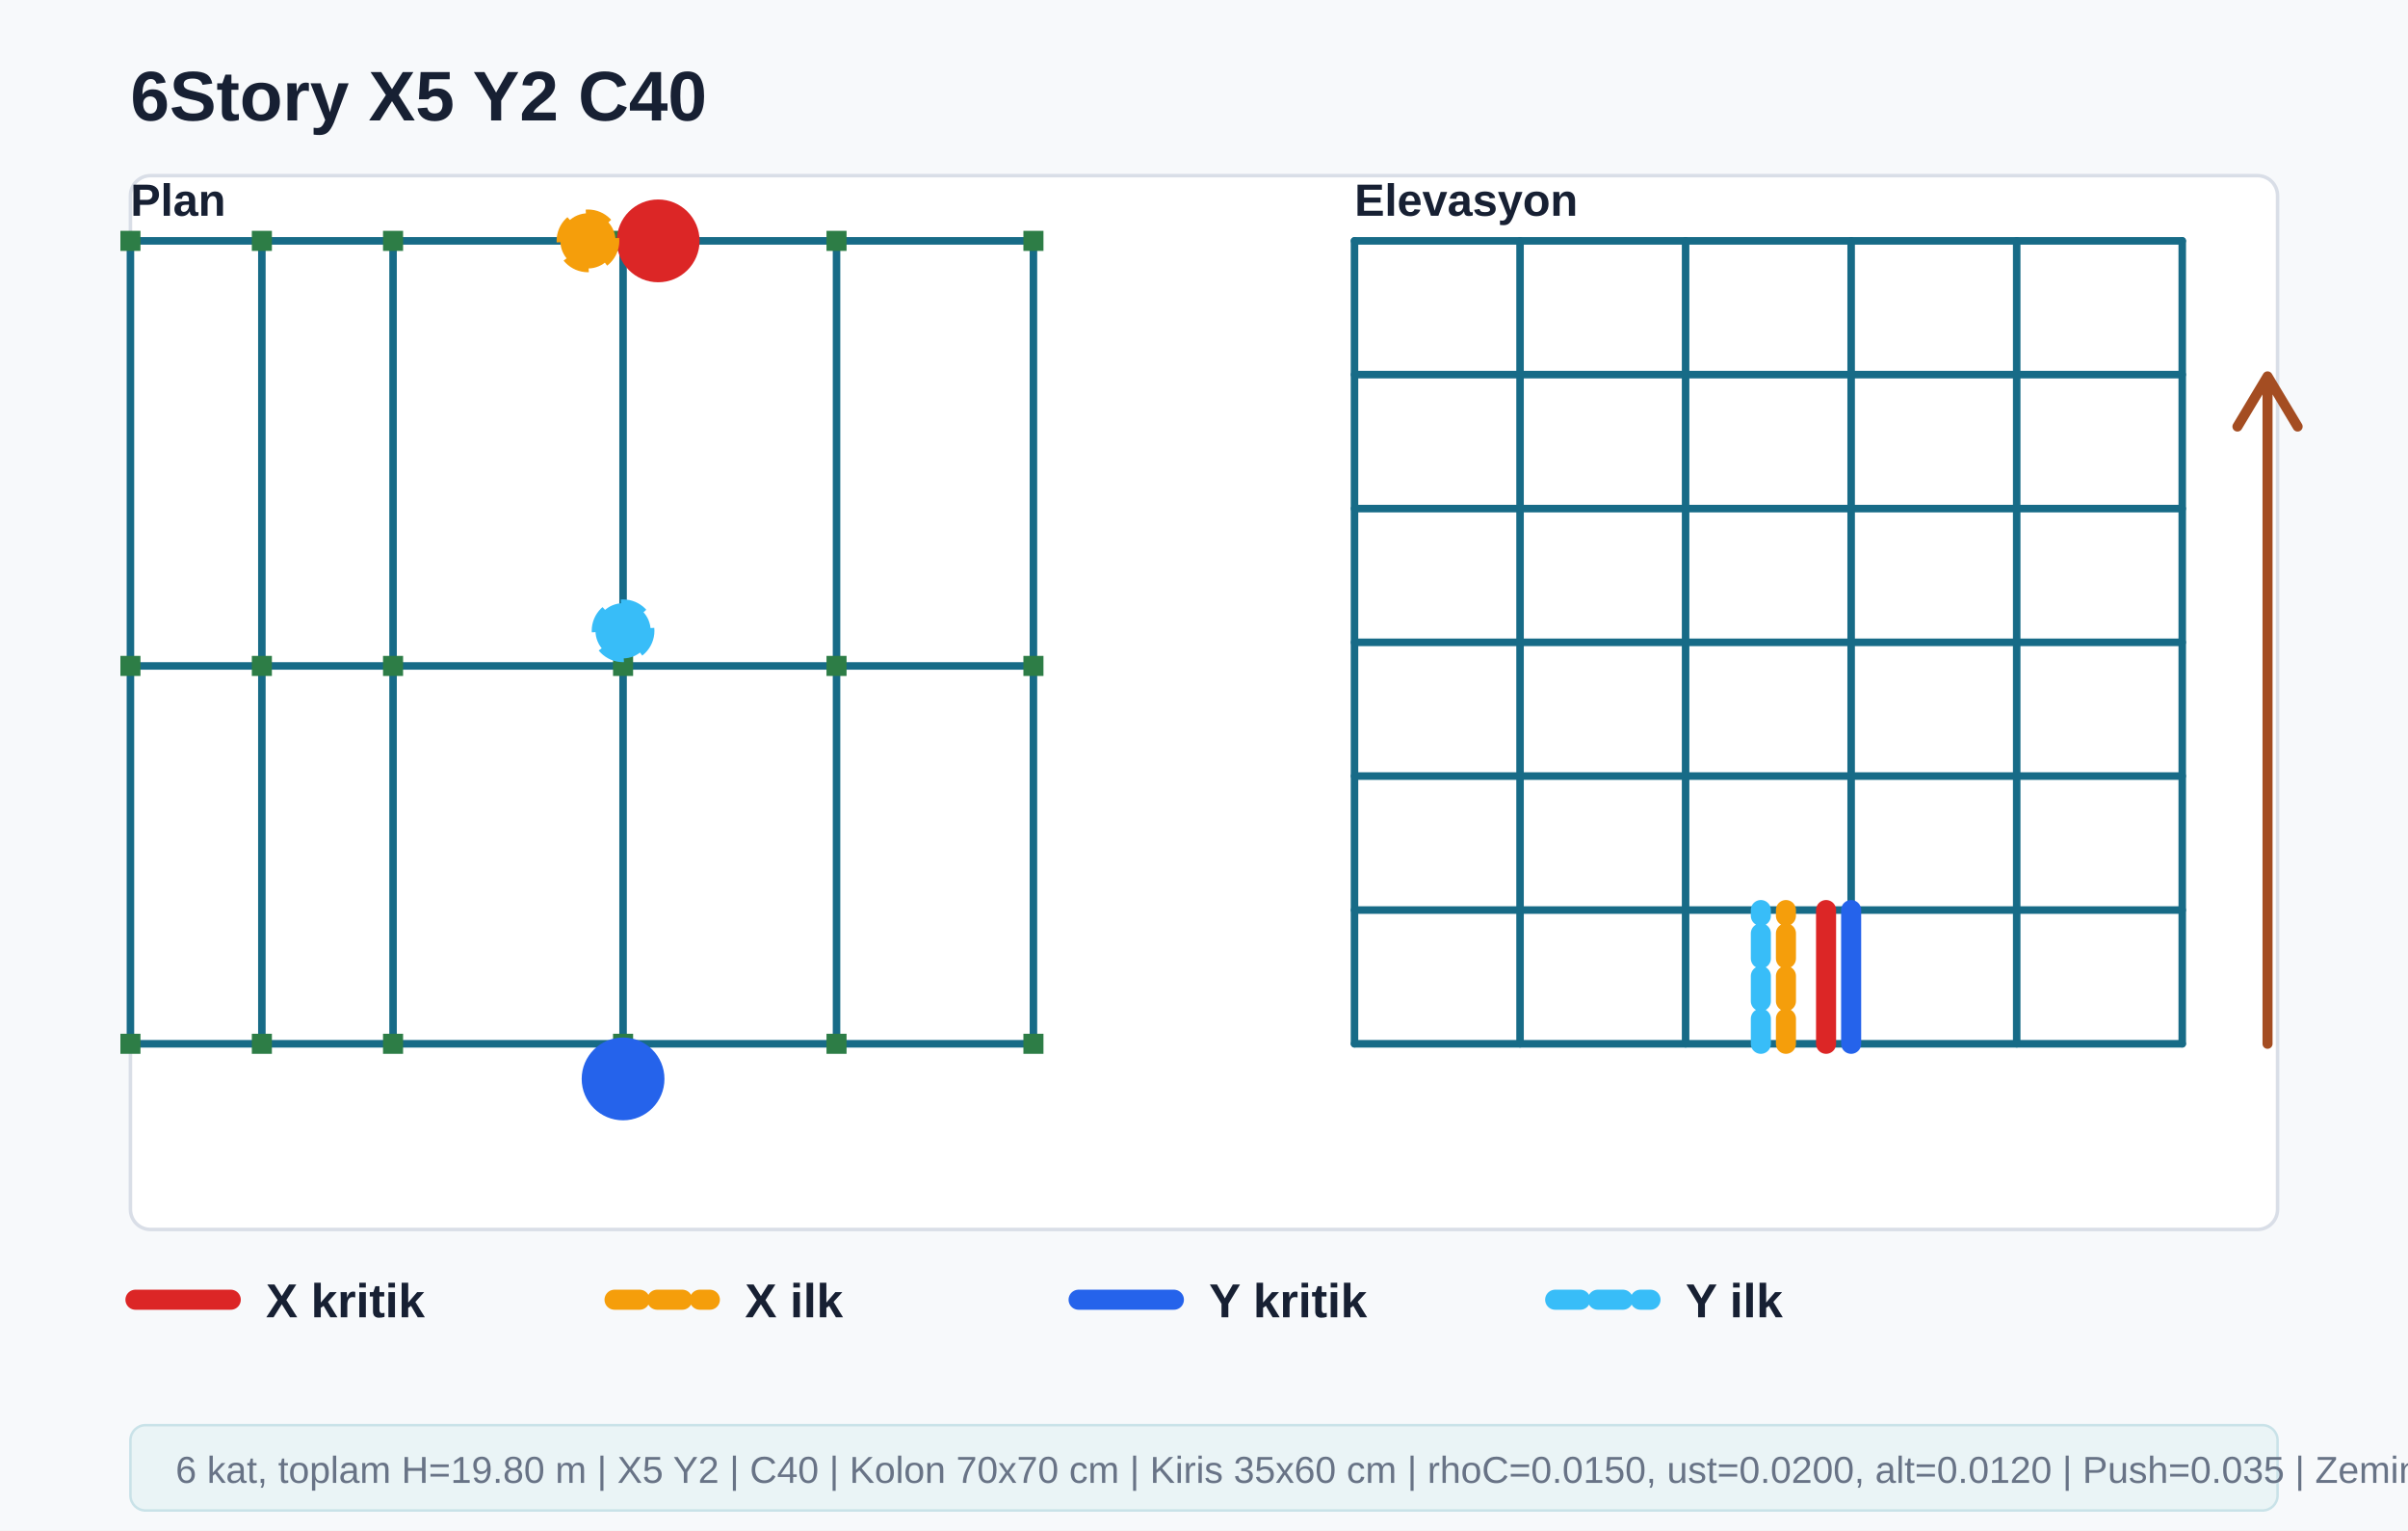
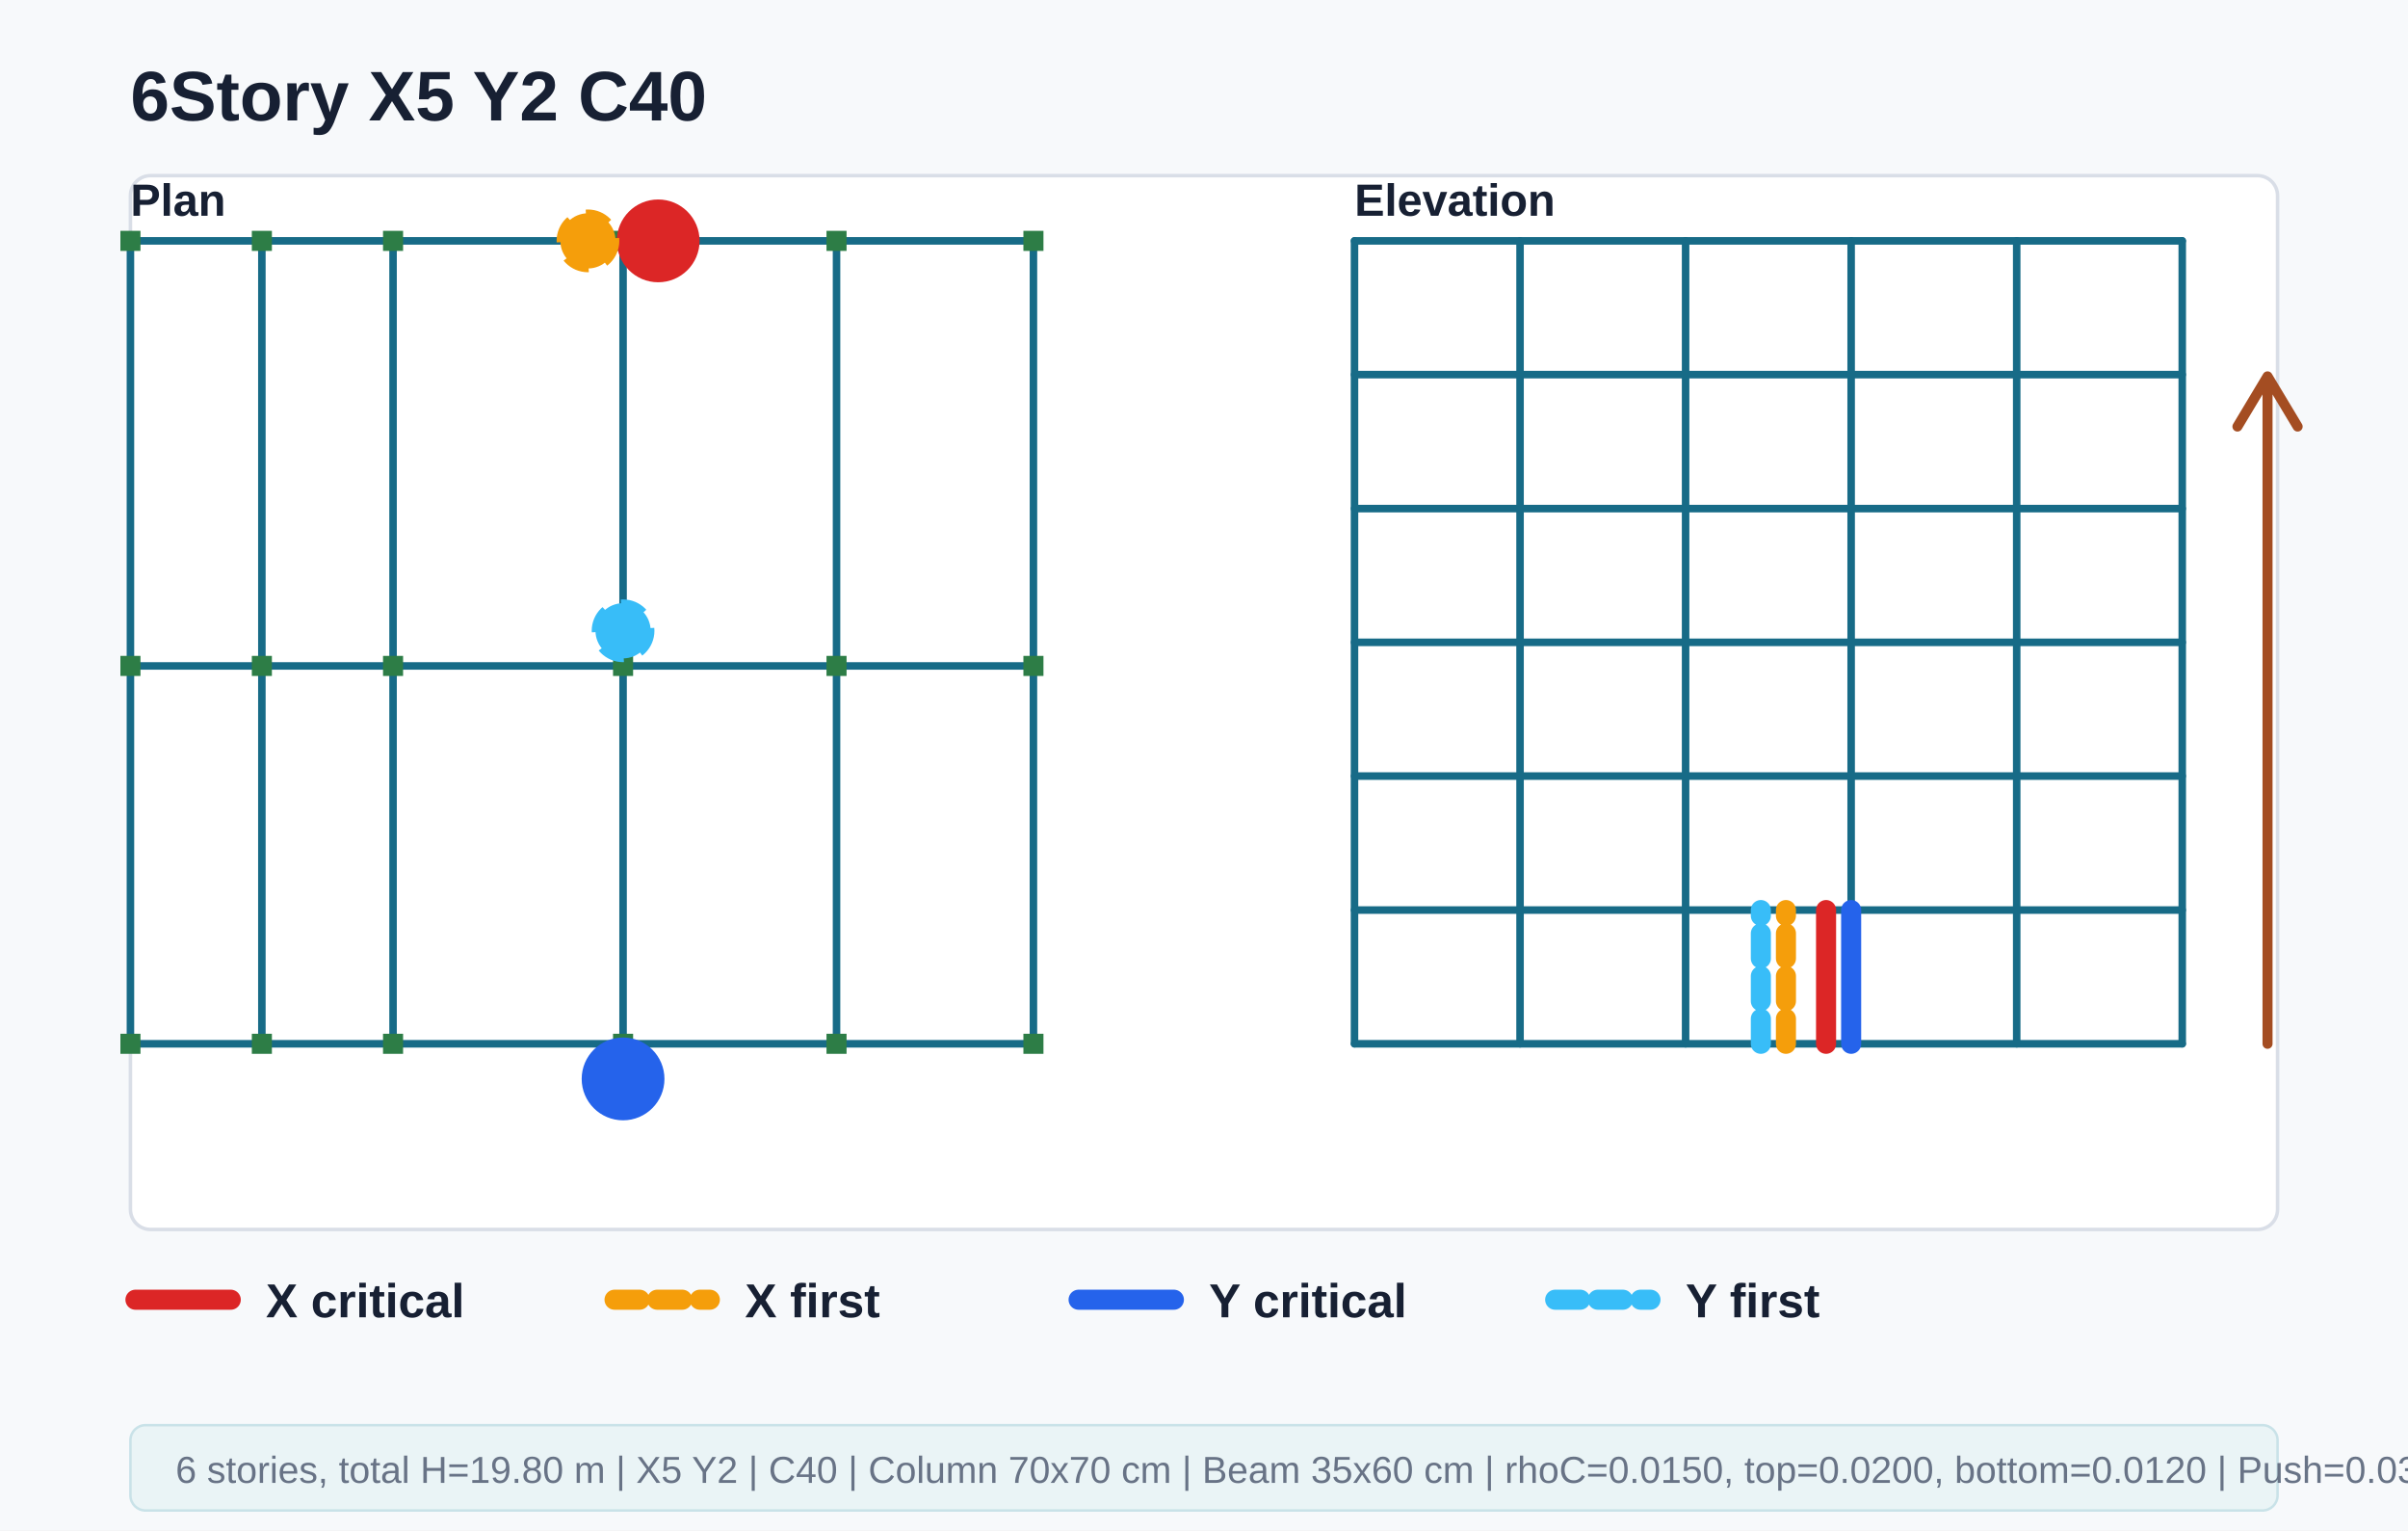
<svg xmlns="http://www.w3.org/2000/svg" width="960" height="610" viewBox="0 0 960 610">
  <style>
    .bg { fill: #f7f9fb; }
    .panel { fill: #ffffff; stroke: #d9dee7; stroke-width: 1.4; }
    .grid { stroke: #176b87; stroke-width: 3; stroke-linecap: round; }
    .joint { fill: #2d7d46; }
    .push { stroke: #a44d22; stroke-width: 4; fill: none; stroke-linecap: round; stroke-linejoin: round; }
    .title { font: 700 28px Segoe UI, Arial, sans-serif; fill: #172033; }
    .label { font: 700 18px Segoe UI, Arial, sans-serif; fill: #172033; }
    .meta { font: 15px Segoe UI, Arial, sans-serif; fill: #687386; }
    .badge { fill: #eaf4f6; stroke: #c9e2e8; }
    .highlight { stroke-width: 8; stroke-linecap: round; fill: none; }
    .marker { stroke: #ffffff; stroke-width: 3; }
    .x-critical { stroke: #dc2626; fill: #dc2626; }
    .x-first { stroke: #f59e0b; fill: #f59e0b; stroke-dasharray: 10 7; }
    .y-critical { stroke: #2563eb; fill: #2563eb; }
    .y-first { stroke: #38bdf8; fill: #38bdf8; stroke-dasharray: 10 7; }
    .legend text { font: 700 19px Segoe UI, Arial, sans-serif; fill: #172033; }
  </style>
  <rect width="100%" height="100%" class="bg" />
  <text x="52" y="48" class="title">6Story X5 Y2 C40</text>
  <rect x="52" y="70" width="856" height="420" rx="8" class="panel" />
  <text x="52" y="86" class="label">Plan</text>
-   <text x="540" y="86" class="label">Elevasyon</text>
+   <text x="540" y="86" class="label">Elevation</text>
  <line x1="52.0" y1="96" x2="52.0" y2="416" class="grid" />
  <line x1="104.4" y1="96" x2="104.4" y2="416" class="grid" />
  <line x1="156.7" y1="96" x2="156.7" y2="416" class="grid" />
  <line x1="248.4" y1="96" x2="248.4" y2="416" class="grid" />
  <line x1="333.5" y1="96" x2="333.5" y2="416" class="grid" />
  <line x1="412.0" y1="96" x2="412.0" y2="416" class="grid" />
  <line x1="52" y1="96.0" x2="412" y2="96.0" class="grid" />
  <line x1="52" y1="265.4" x2="412" y2="265.4" class="grid" />
  <line x1="52" y1="416.0" x2="412" y2="416.0" class="grid" />
  <rect x="48.0" y="92.0" width="8" height="8" class="joint" />
  <rect x="48.0" y="261.4" width="8" height="8" class="joint" />
  <rect x="48.0" y="412.0" width="8" height="8" class="joint" />
  <rect x="100.4" y="92.0" width="8" height="8" class="joint" />
  <rect x="100.4" y="261.4" width="8" height="8" class="joint" />
  <rect x="100.4" y="412.0" width="8" height="8" class="joint" />
  <rect x="152.7" y="92.0" width="8" height="8" class="joint" />
  <rect x="152.7" y="261.4" width="8" height="8" class="joint" />
  <rect x="152.7" y="412.0" width="8" height="8" class="joint" />
  <rect x="244.4" y="92.0" width="8" height="8" class="joint" />
  <rect x="244.4" y="261.4" width="8" height="8" class="joint" />
  <rect x="244.4" y="412.0" width="8" height="8" class="joint" />
  <rect x="329.5" y="92.0" width="8" height="8" class="joint" />
  <rect x="329.5" y="261.4" width="8" height="8" class="joint" />
  <rect x="329.5" y="412.0" width="8" height="8" class="joint" />
  <rect x="408.0" y="92.0" width="8" height="8" class="joint" />
  <rect x="408.0" y="261.4" width="8" height="8" class="joint" />
  <rect x="408.0" y="412.0" width="8" height="8" class="joint" />
  <line x1="540.0" y1="96" x2="540.0" y2="416" class="grid" />
  <line x1="606.0" y1="96" x2="606.0" y2="416" class="grid" />
  <line x1="672.0" y1="96" x2="672.0" y2="416" class="grid" />
  <line x1="738.0" y1="96" x2="738.0" y2="416" class="grid" />
  <line x1="804.0" y1="96" x2="804.0" y2="416" class="grid" />
  <line x1="870.0" y1="96" x2="870.0" y2="416" class="grid" />
  <line x1="540" y1="416.0" x2="870" y2="416.0" class="grid" />
  <line x1="540" y1="362.7" x2="870" y2="362.7" class="grid" />
  <line x1="540" y1="309.3" x2="870" y2="309.3" class="grid" />
  <line x1="540" y1="256.0" x2="870" y2="256.0" class="grid" />
  <line x1="540" y1="202.7" x2="870" y2="202.7" class="grid" />
  <line x1="540" y1="149.3" x2="870" y2="149.3" class="grid" />
  <line x1="540" y1="96.0" x2="870" y2="96.0" class="grid" />
  <circle cx="262.4" cy="96.0" r="15" class="marker x-critical" />
  <line x1="728.0" y1="416.0" x2="728.0" y2="362.7" class="highlight x-critical" />
  <circle cx="234.4" cy="96.0" r="11" class="marker x-first" />
  <line x1="712.0" y1="416.0" x2="712.0" y2="362.7" class="highlight x-first" />
  <circle cx="248.4" cy="430.0" r="15" class="marker y-critical" />
  <line x1="738.0" y1="416.0" x2="738.0" y2="362.7" class="highlight y-critical" />
  <circle cx="248.4" cy="251.4" r="11" class="marker y-first" />
  <line x1="702.0" y1="416.0" x2="702.0" y2="362.7" class="highlight y-first" />
  <path d="M 904.0 416.0 L 904.0 150.0 L 892.0 170.0 M 904.0 150.0 L 916.0 170.0" class="push" />
  <g class="legend">
    <line x1="54" y1="518" x2="92" y2="518" class="highlight x-critical" />
-     <text x="106" y="525">X kritik</text>
+     <text x="106" y="525">X critical</text>
    <line x1="245" y1="518" x2="283" y2="518" class="highlight x-first" />
-     <text x="297" y="525">X ilk</text>
+     <text x="297" y="525">X first</text>
    <line x1="430" y1="518" x2="468" y2="518" class="highlight y-critical" />
-     <text x="482" y="525">Y kritik</text>
+     <text x="482" y="525">Y critical</text>
    <line x1="620" y1="518" x2="658" y2="518" class="highlight y-first" />
-     <text x="672" y="525">Y ilk</text>
+     <text x="672" y="525">Y first</text>
  </g>
  <rect x="52" y="568" width="856" height="34" rx="6" class="badge" />
  <text x="70" y="591" class="meta">
-     6 kat, toplam H=19.80 m | X5 Y2 | C40 | Kolon 70x70 cm | Kiris 35x60 cm | rhoC=0.0150, ust=0.0200, alt=0.0120 | Push=0.035 | Zemin ZE | ks=12000 kN/m3 | Radye=0.60 m rhoR=0.0050 | Doseme=0.15 m rhoS=0.0040
+     6 stories, total H=19.80 m | X5 Y2 | C40 | Column 70x70 cm | Beam 35x60 cm | rhoC=0.0150, top=0.0200, bottom=0.0120 | Push=0.035 | Soil ZE | ks=12000 kN/m3 | Raft=0.60 m rhoR=0.0050 | Slab=0.15 m rhoS=0.0040
  </text>
</svg>
